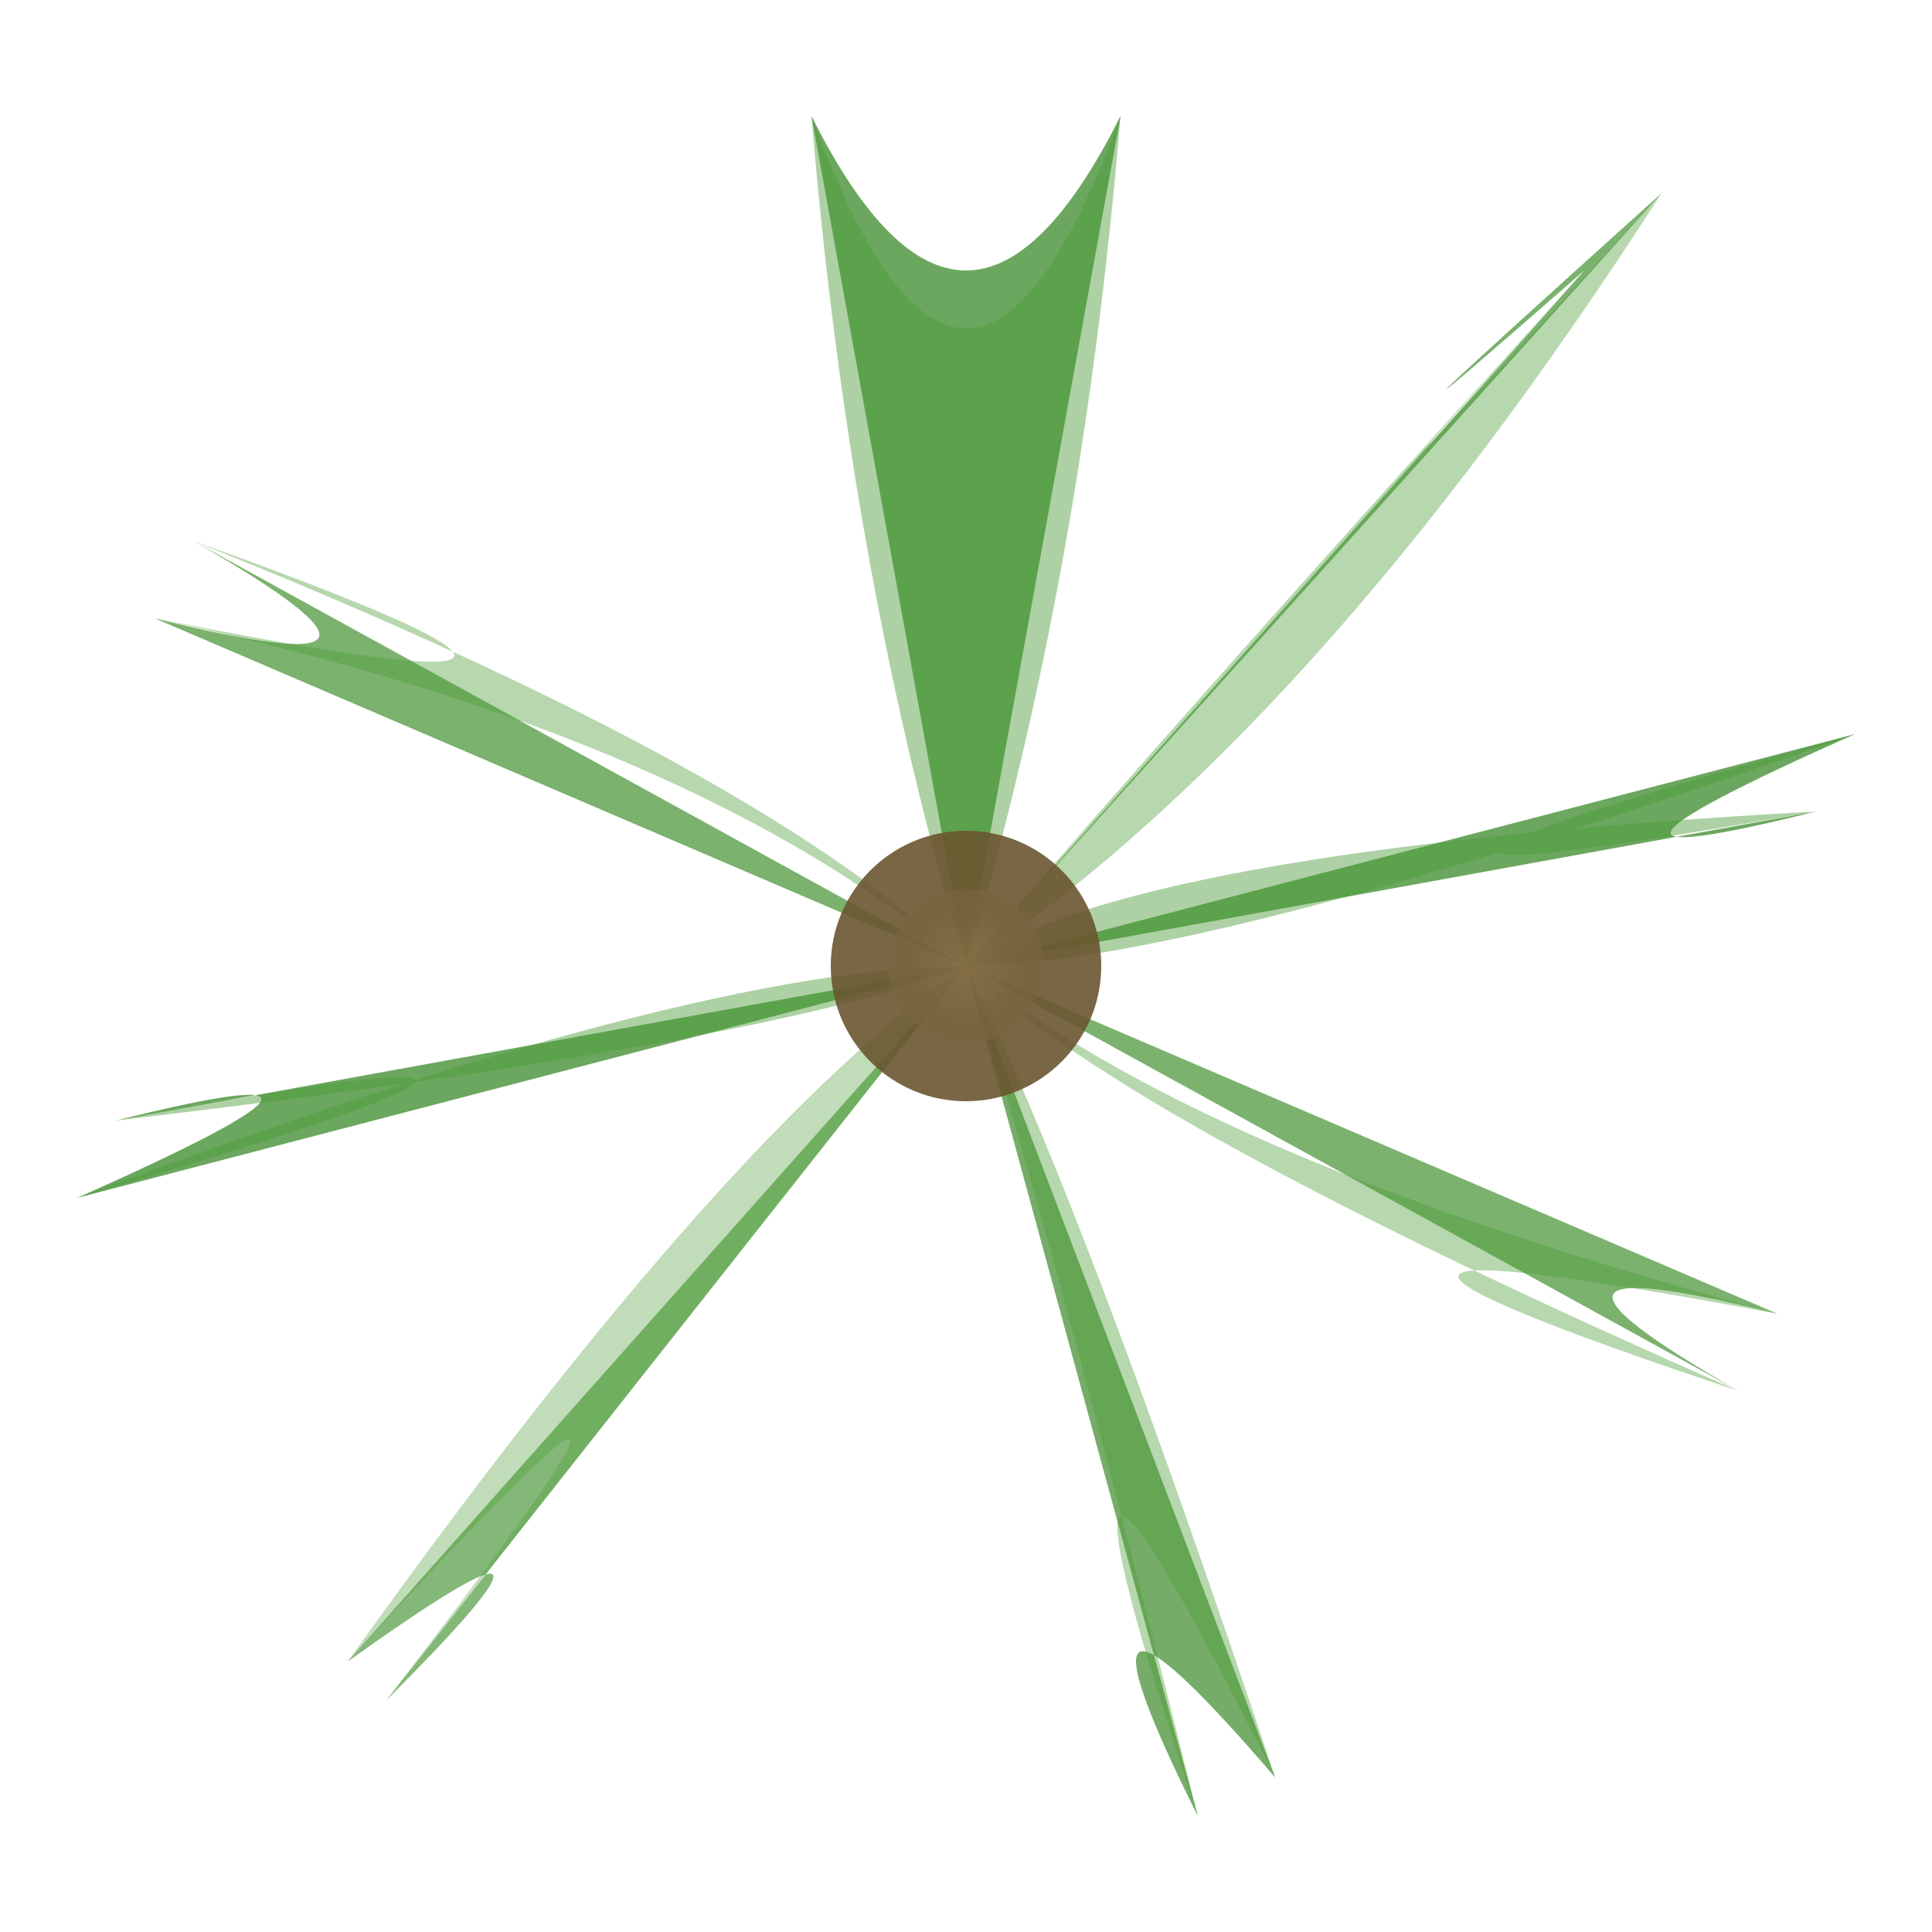
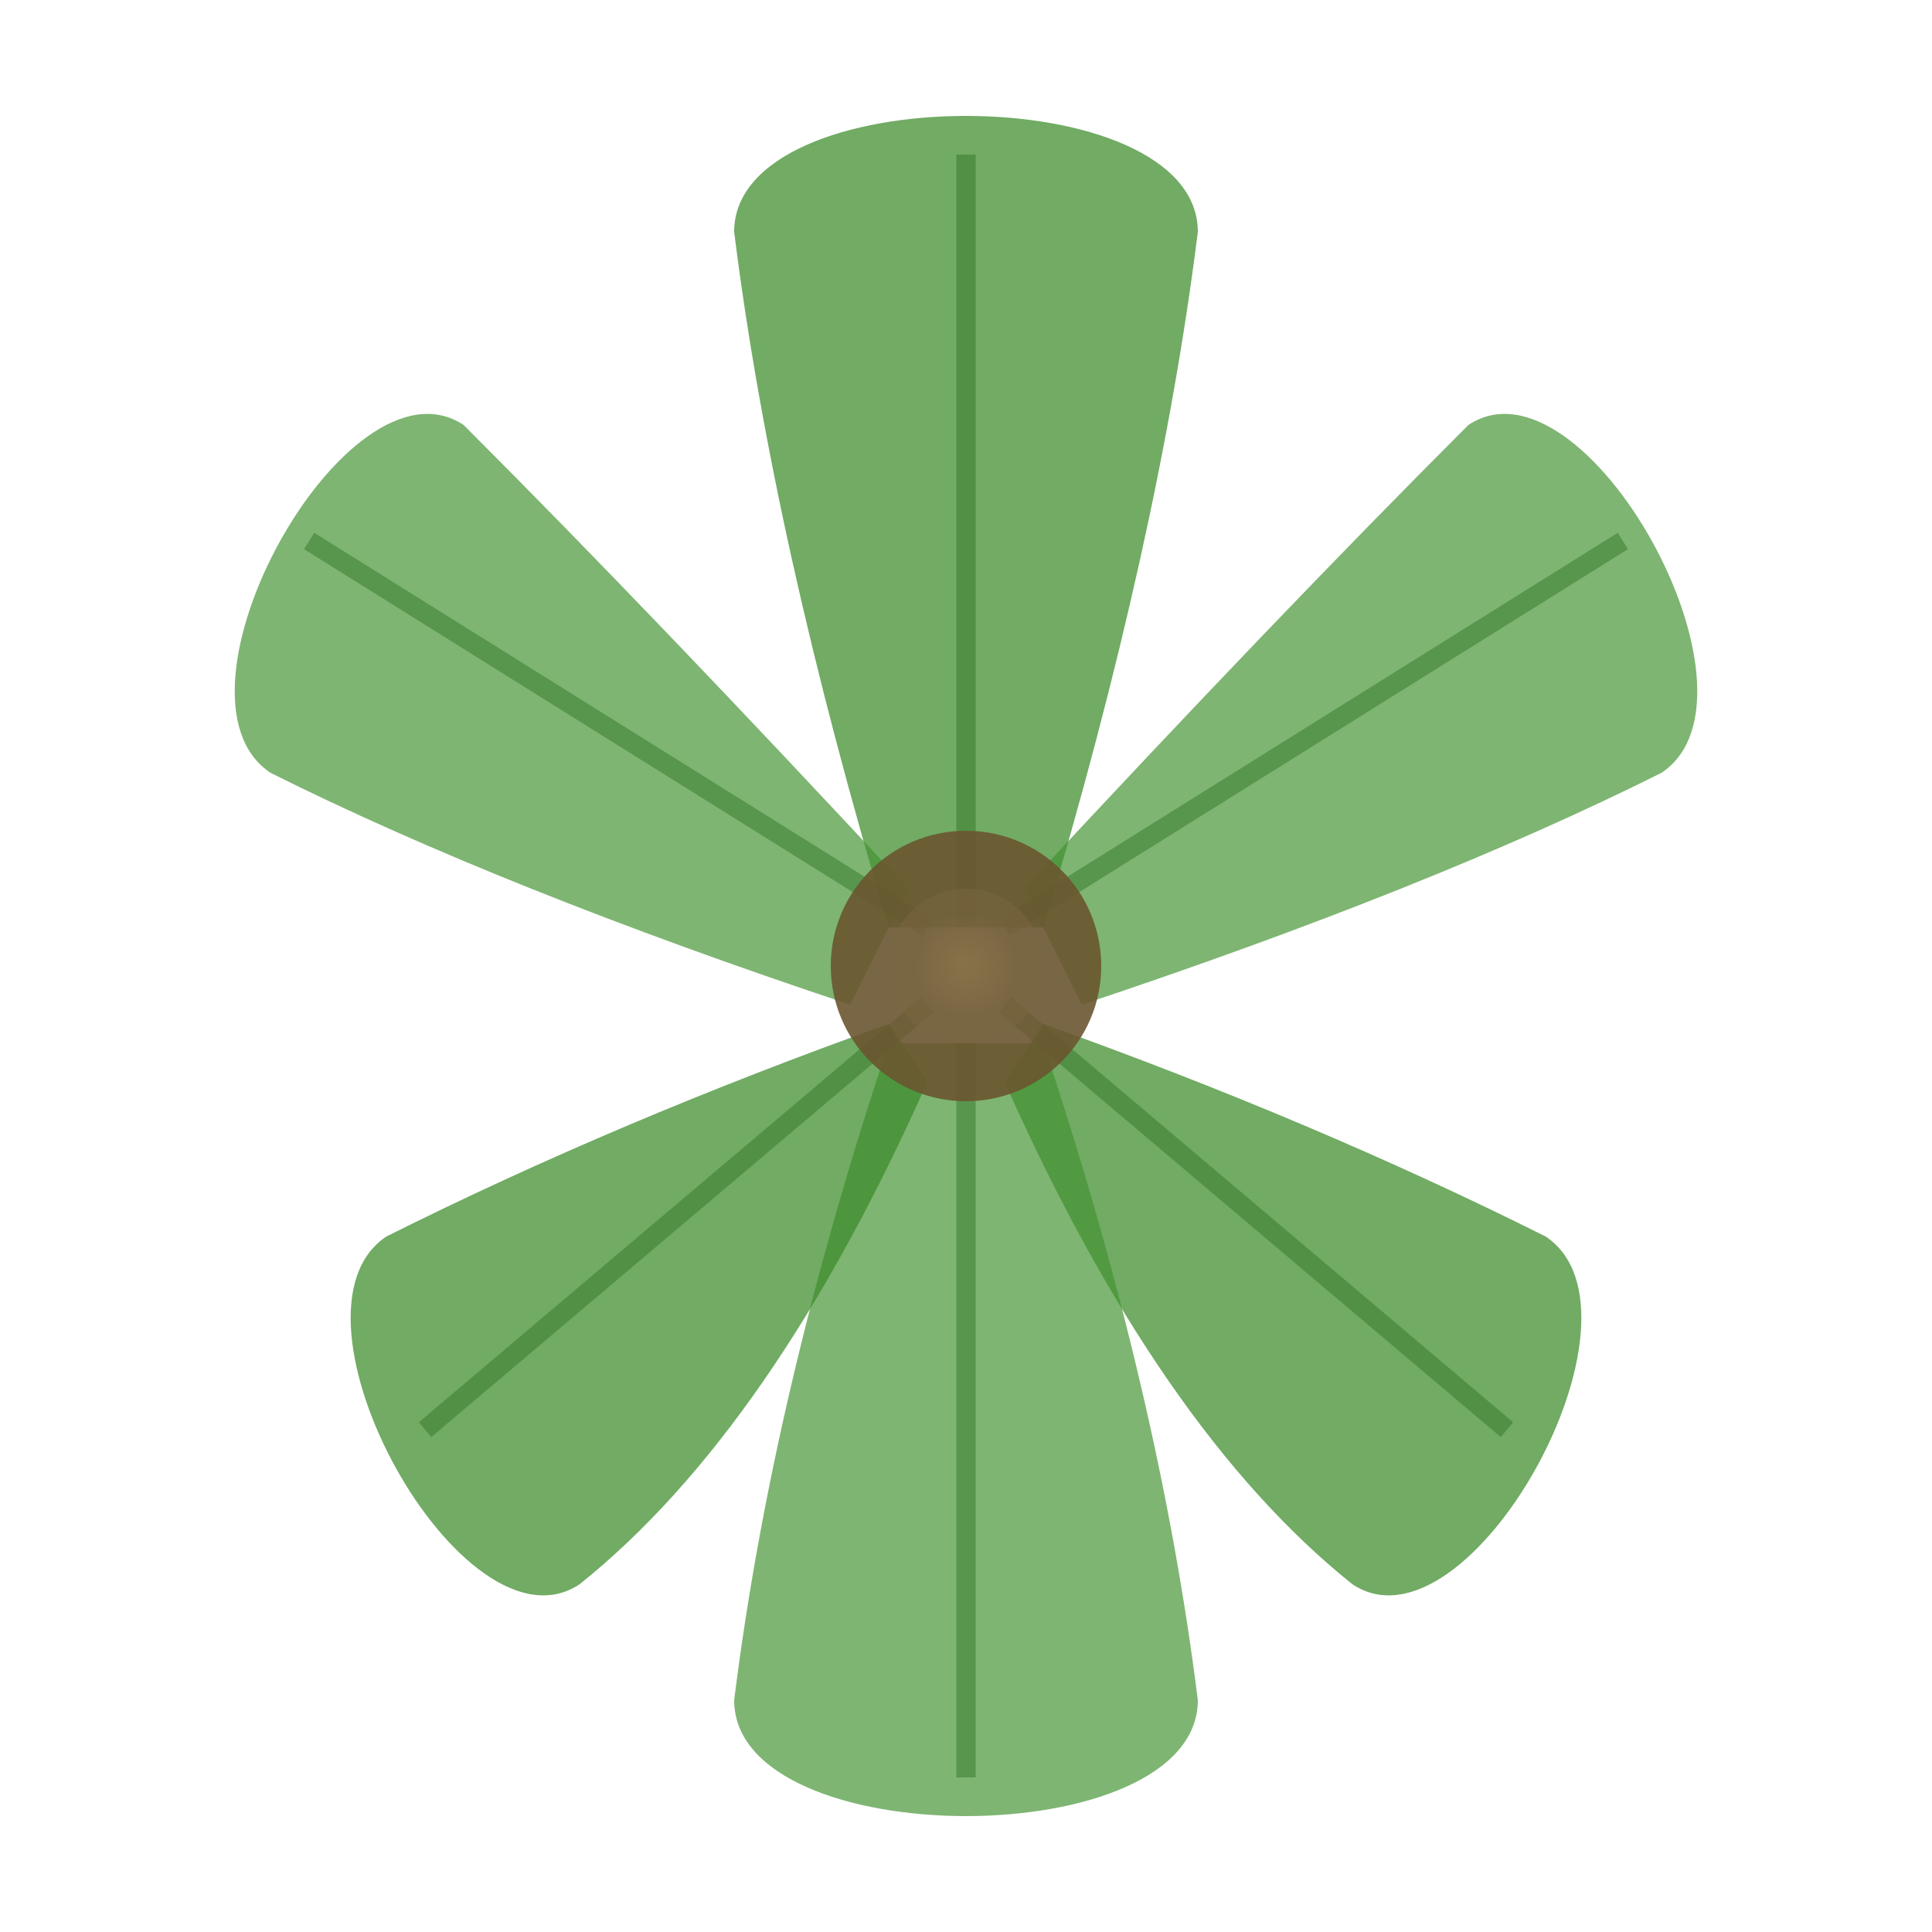
<svg xmlns="http://www.w3.org/2000/svg" viewBox="0 0 100 100">
  <defs>
    <radialGradient id="palm_center" cx="50%" cy="50%" r="20%">
      <stop offset="0%" stop-color="#8a7040" />
      <stop offset="100%" stop-color="#6a5530" />
    </radialGradient>
  </defs>
-   <path d="M50 50 L42 6 Q50 22 58 6Z" fill="#3a8a28" opacity="0.75" />
-   <path d="M50 50 L82 14 Q66 28 86 10Z" fill="#429230" opacity="0.7" />
-   <path d="M50 50 L94 42 Q78 46 96 38Z" fill="#3a8a28" opacity="0.75" />
-   <path d="M50 50 L90 72 Q76 64 92 68Z" fill="#429230" opacity="0.7" />
-   <path d="M50 50 L62 94 Q54 78 66 92Z" fill="#3a8a28" opacity="0.7" />
-   <path d="M50 50 L20 88 Q32 76 18 86Z" fill="#429230" opacity="0.65" />
-   <path d="M50 50 L6 58 Q22 54 4 62Z" fill="#3a8a28" opacity="0.75" />
-   <path d="M50 50 L10 28 Q24 36 8 32Z" fill="#429230" opacity="0.7" />
-   <path d="M50 50 Q44 30 42 6 Q50 28 58 6 Q56 30 50 50Z" fill="#4a9a35" opacity="0.45" />
-   <path d="M50 50 Q62 36 82 14 Q64 34 86 10 Q68 38 50 50Z" fill="#4a9a35" opacity="0.4" />
-   <path d="M50 50 Q58 44 94 42 Q60 48 96 38 Q62 50 50 50Z" fill="#4a9a35" opacity="0.45" />
-   <path d="M50 50 Q58 58 90 72 Q60 62 92 68 Q62 60 50 50Z" fill="#4a9a35" opacity="0.4" />
-   <path d="M50 50 Q54 62 62 94 Q52 64 66 92 Q56 62 50 50Z" fill="#4a9a35" opacity="0.4" />
-   <path d="M50 50 Q42 60 20 88 Q40 62 18 86 Q38 58 50 50Z" fill="#4a9a35" opacity="0.35" />
-   <path d="M50 50 Q40 54 6 58 Q38 52 4 62 Q36 50 50 50Z" fill="#4a9a35" opacity="0.45" />
-   <path d="M50 50 Q40 40 10 28 Q38 38 8 32 Q36 38 50 50Z" fill="#4a9a35" opacity="0.4" />
+   <path d="M46 48 Q40 28 38 12 C38 4 62 4 62 12 Q60 28 54 48Z" fill="#3a8a28" opacity="0.72" />
+   <path d="M53 46 Q66 32 76 22 C82 18 92 36 86 40 Q74 46 56 52Z" fill="#429230" opacity="0.68" />
+   <path d="M54 53 Q68 58 80 64 C86 68 76 86 70 82 Q60 74 52 56Z" fill="#3a8a28" opacity="0.72" />
+   <path d="M54 54 Q60 72 62 88 C62 96 38 96 38 88 Q40 72 46 54Z" fill="#429230" opacity="0.68" />
+   <path d="M46 53 Q32 58 20 64 C14 68 24 86 30 82 Q40 74 48 56Z" fill="#3a8a28" opacity="0.72" />
+   <path d="M47 46 Q34 32 24 22 C18 18 8 36 14 40 Q26 46 44 52Z" fill="#429230" opacity="0.68" />
+   <line x1="50" y1="48" x2="50" y2="8" stroke="#2d7020" stroke-width="1" opacity="0.45" />
+   <line x1="52" y1="48" x2="84" y2="28" stroke="#2d7020" stroke-width="1" opacity="0.45" />
+   <line x1="52" y1="52" x2="78" y2="74" stroke="#2d7020" stroke-width="1" opacity="0.45" />
+   <line x1="50" y1="54" x2="50" y2="92" stroke="#2d7020" stroke-width="1" opacity="0.45" />
+   <line x1="48" y1="52" x2="22" y2="74" stroke="#2d7020" stroke-width="1" opacity="0.45" />
+   <line x1="48" y1="48" x2="16" y2="28" stroke="#2d7020" stroke-width="1" opacity="0.45" />
  <circle cx="50" cy="50" r="7" fill="url(#palm_center)" opacity="0.9" />
-   <circle cx="50" cy="50" r="4" fill="#7a6540" opacity="0.6" />
+   <circle cx="50" cy="50" r="4" fill="#7a6540" opacity="0.5" />
</svg>
